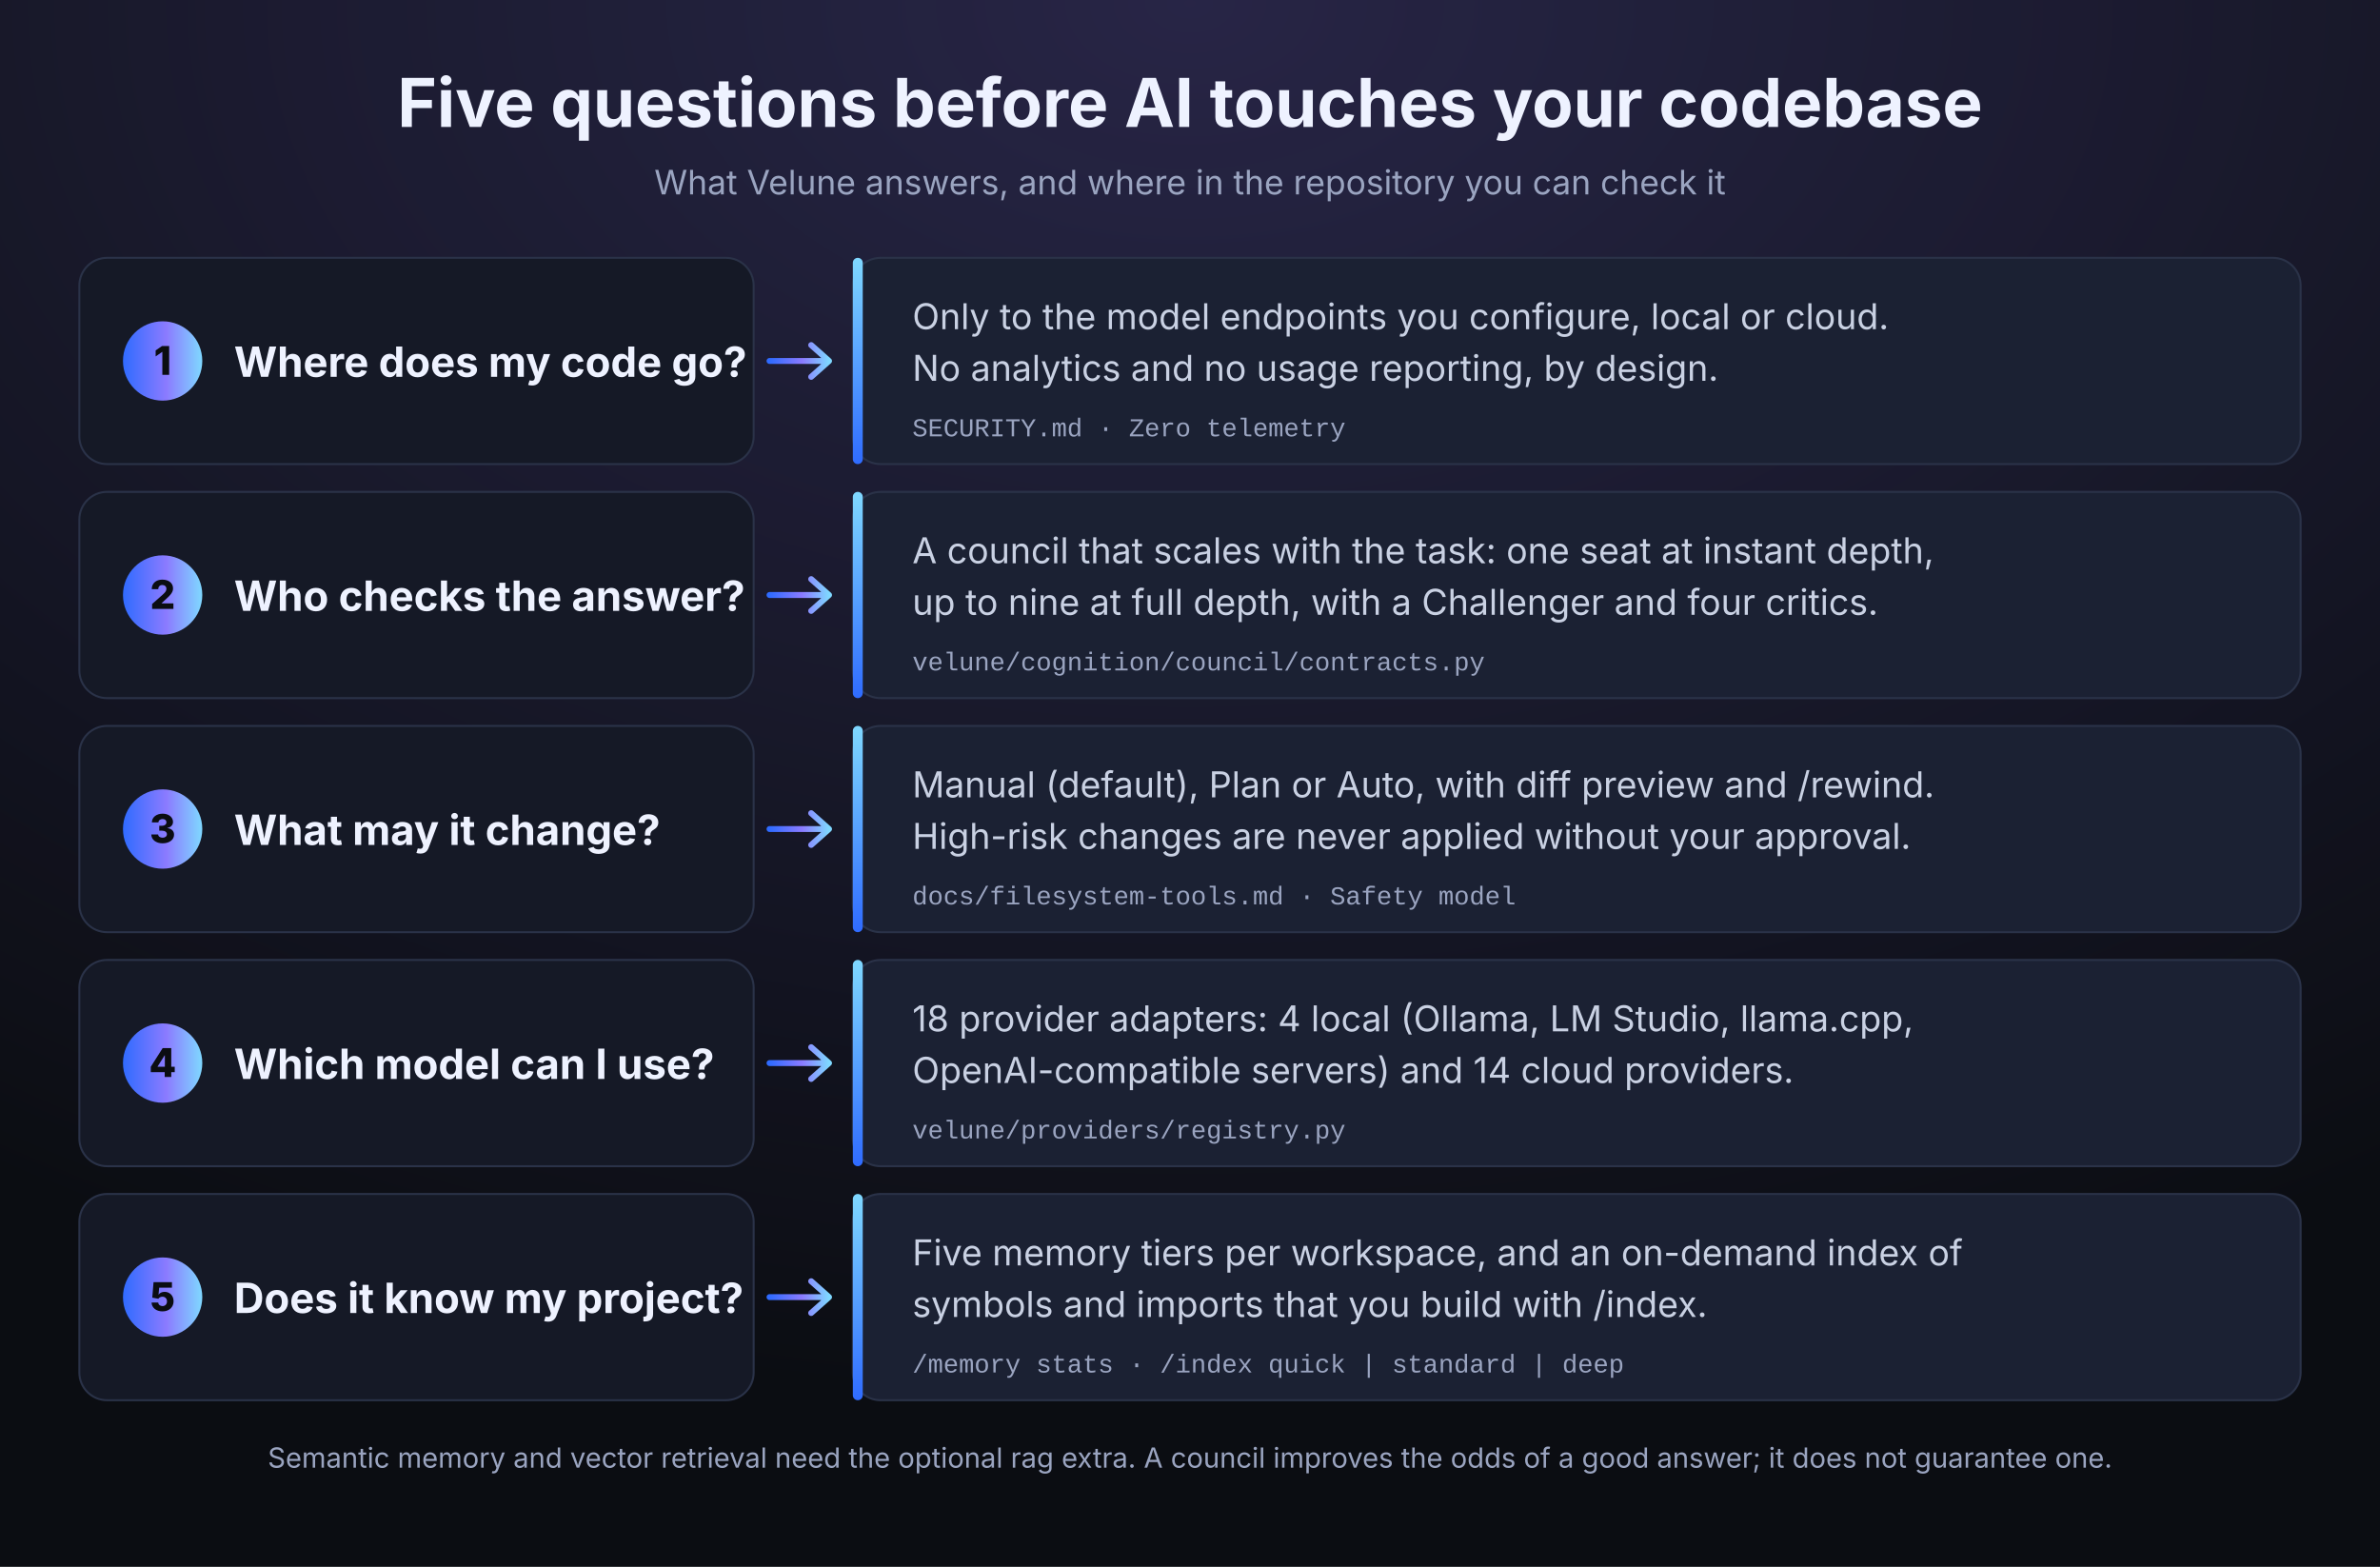
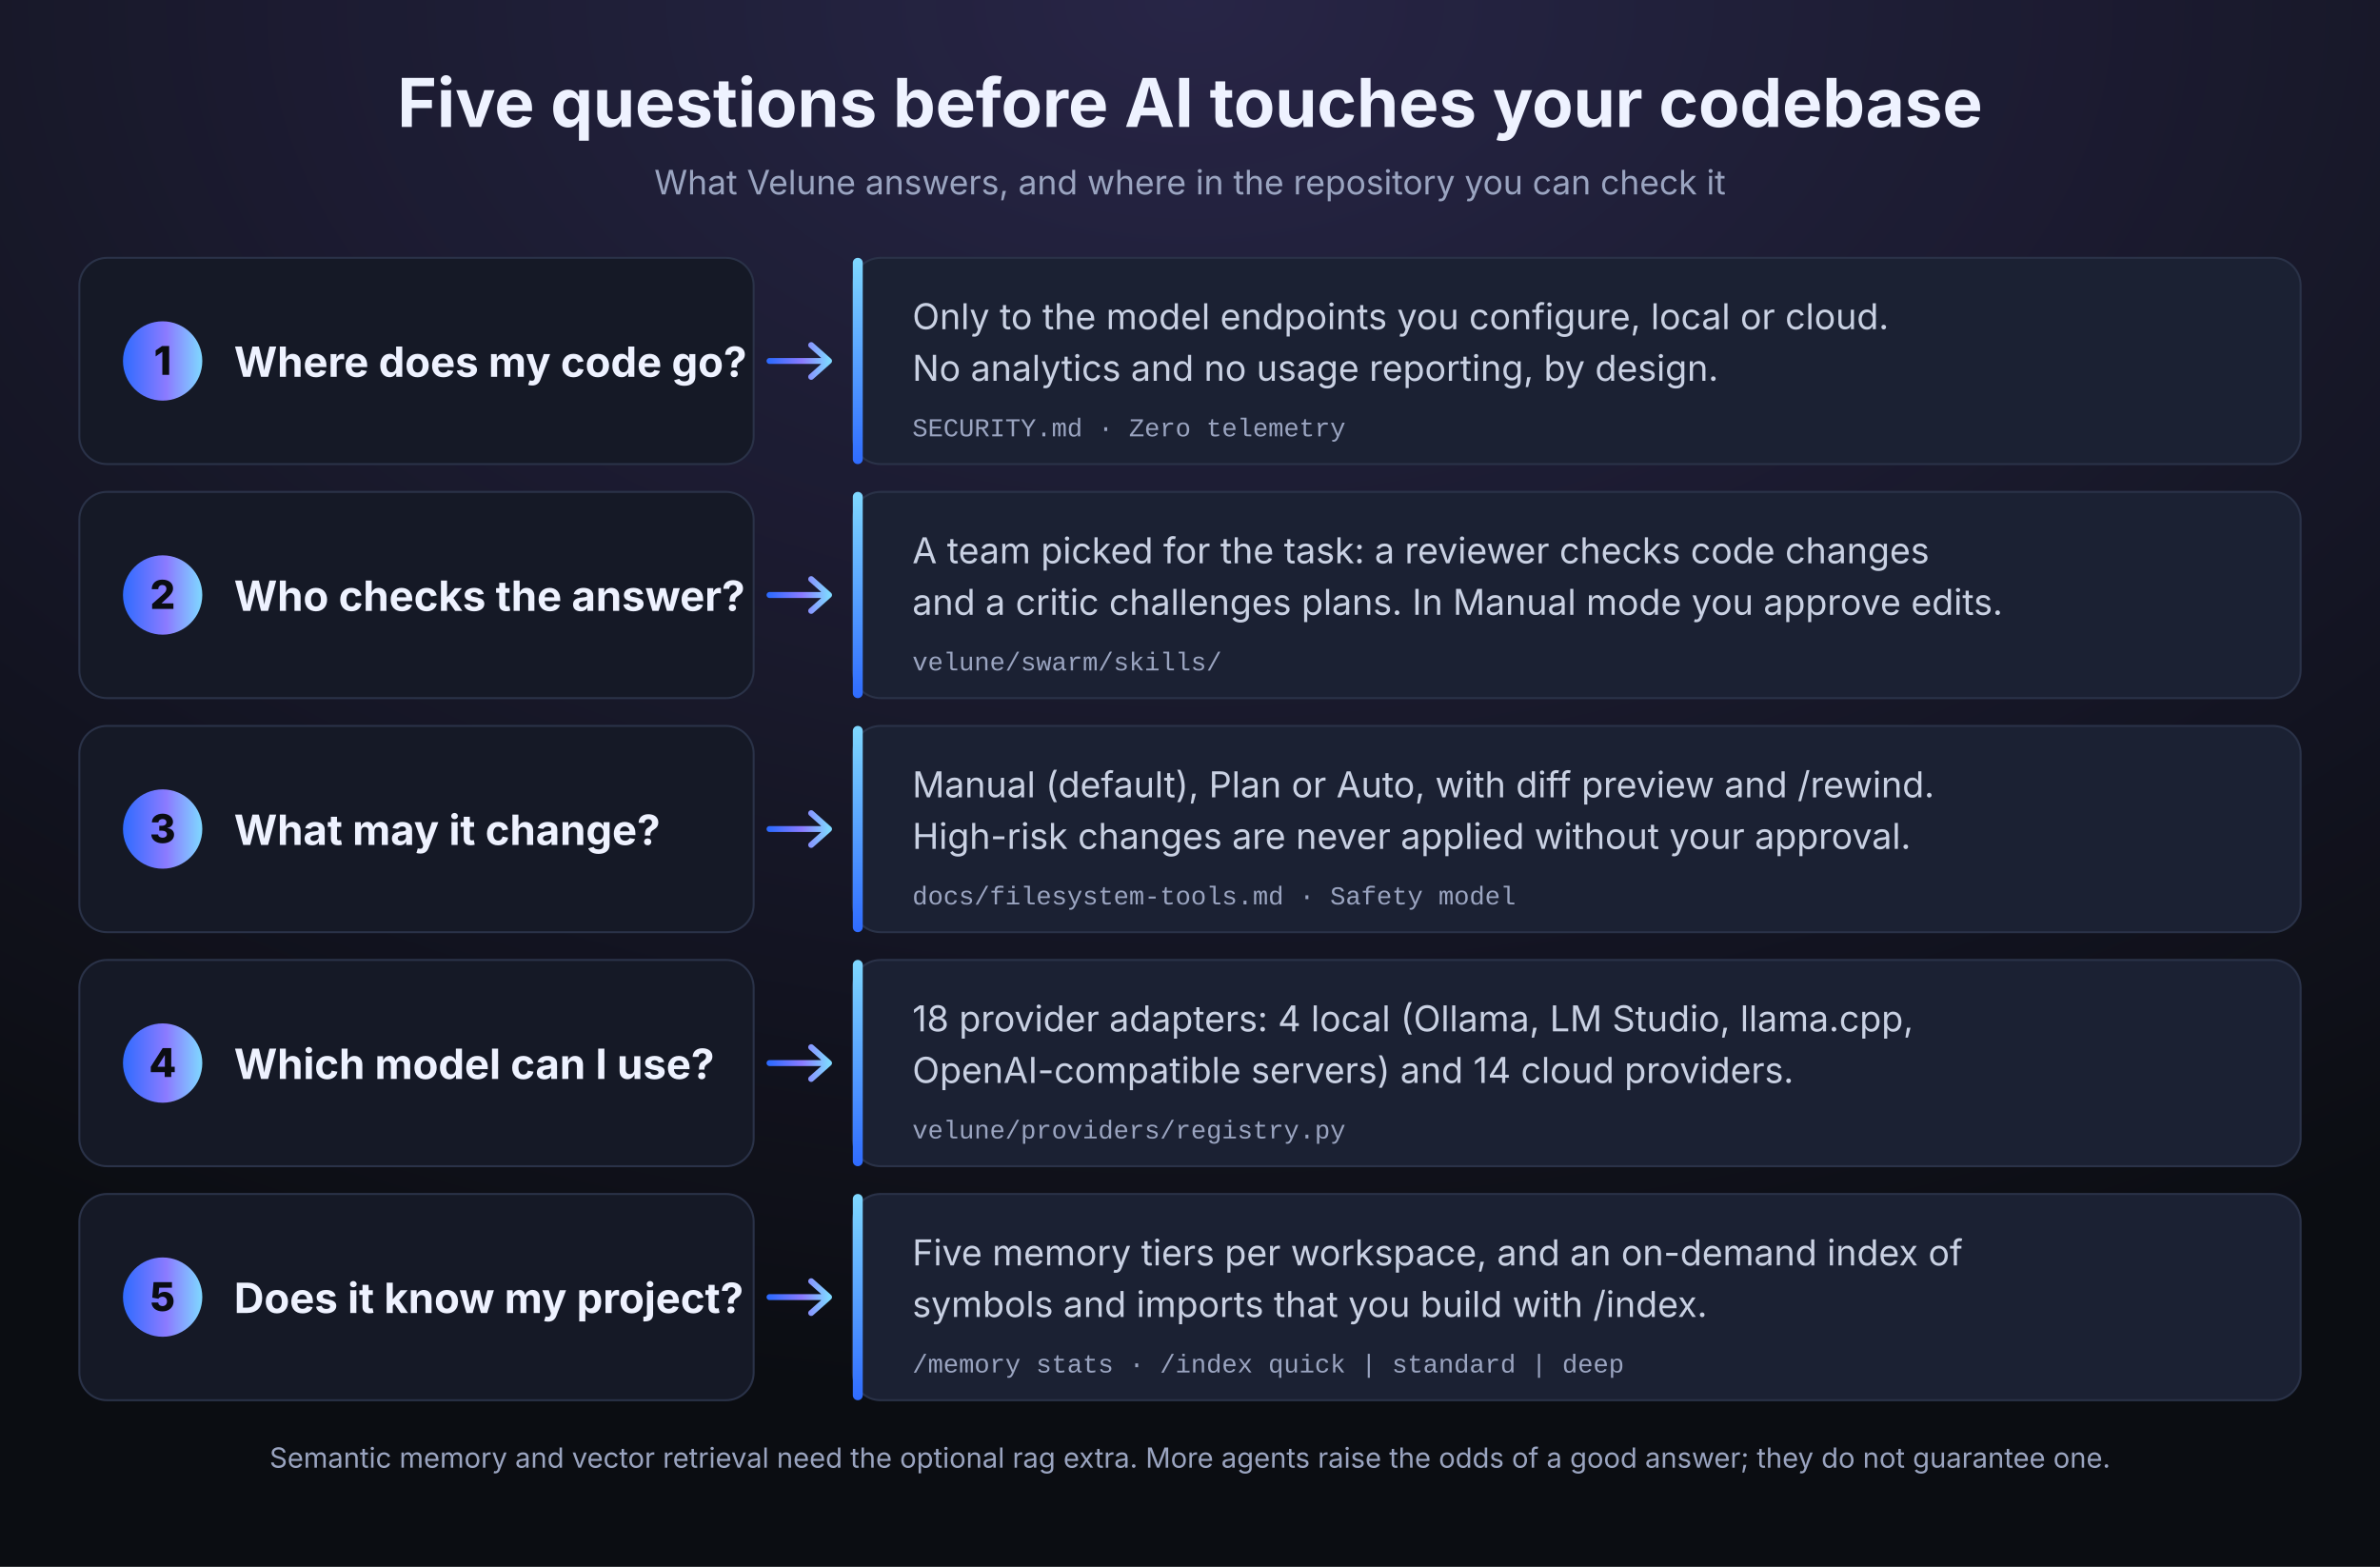
<svg xmlns="http://www.w3.org/2000/svg" viewBox="0 0 1200 790" role="img" aria-labelledby="t d">
  <defs>
    <linearGradient id="g" x1="0" y1="0" x2="1" y2="0">
      <stop offset="0" stop-color="#2f6bff" />
      <stop offset="0.55" stop-color="#8b7bff" />
      <stop offset="1" stop-color="#7fd8ff" />
    </linearGradient>
    <linearGradient id="gv" x1="0" y1="0" x2="0" y2="1">
      <stop offset="0" stop-color="#7fd8ff" />
      <stop offset="1" stop-color="#2f6bff" />
    </linearGradient>
    <radialGradient id="glow" cx="0.5" cy="0" r="0.9">
      <stop offset="0" stop-color="#8b7bff" stop-opacity="0.22" />
      <stop offset="1" stop-color="#8b7bff" stop-opacity="0" />
    </radialGradient>
  </defs>
  <rect width="1200" height="790" fill="#0b0d12" />
  <rect width="1200" height="790" fill="url(#glow)" />
  <text x="600" y="64" font-family="Inter, 'Segoe UI', system-ui, -apple-system, Helvetica, Arial, sans-serif" font-size="34" font-weight="700" fill="#eef2ff" text-anchor="middle">Five questions before AI touches your codebase</text>
  <text x="600" y="98" font-family="Inter, 'Segoe UI', system-ui, -apple-system, Helvetica, Arial, sans-serif" font-size="17" font-weight="400" fill="#9aa4c0" text-anchor="middle">What Velune answers, and where in the repository you can check it</text>
  <rect x="40" y="130" width="340" height="104" rx="14" fill="#151926" stroke="#2a3248" stroke-width="1" />
  <circle cx="82" cy="182" r="20" fill="url(#g)" />
  <text x="82" y="189" font-family="Inter, 'Segoe UI', system-ui, -apple-system, Helvetica, Arial, sans-serif" font-size="20" font-weight="800" fill="#0b0d12" text-anchor="middle">1</text>
  <text x="118" y="190" font-family="Inter, 'Segoe UI', system-ui, -apple-system, Helvetica, Arial, sans-serif" font-size="21" font-weight="700" fill="#eef2ff" text-anchor="start">Where does my code go?</text>
  <path d="M388 182 h30 m-9 -8 l9 8 l-9 8" fill="none" stroke="url(#g)" stroke-width="3" stroke-linecap="round" stroke-linejoin="round" />
  <rect x="430" y="130" width="730" height="104" rx="14" fill="#1b2133" stroke="#2a3248" stroke-width="1" />
  <rect x="430" y="130" width="5" height="104" rx="2.5" fill="url(#gv)" />
  <text x="460" y="166" font-family="Inter, 'Segoe UI', system-ui, -apple-system, Helvetica, Arial, sans-serif" font-size="18" font-weight="400" fill="#c9d1e3" text-anchor="start">Only to the model endpoints you configure, local or cloud.</text>
  <text x="460" y="192" font-family="Inter, 'Segoe UI', system-ui, -apple-system, Helvetica, Arial, sans-serif" font-size="18" font-weight="400" fill="#c9d1e3" text-anchor="start">No analytics and no usage reporting, by design.</text>
  <text x="460" y="220" font-family="ui-monospace, 'SF Mono', Consolas, 'Liberation Mono', monospace" font-size="13" font-weight="400" fill="#9aa4c0" text-anchor="start">SECURITY.md  ·  Zero telemetry</text>
  <rect x="40" y="248" width="340" height="104" rx="14" fill="#151926" stroke="#2a3248" stroke-width="1" />
  <circle cx="82" cy="300" r="20" fill="url(#g)" />
  <text x="82" y="307" font-family="Inter, 'Segoe UI', system-ui, -apple-system, Helvetica, Arial, sans-serif" font-size="20" font-weight="800" fill="#0b0d12" text-anchor="middle">2</text>
  <text x="118" y="308" font-family="Inter, 'Segoe UI', system-ui, -apple-system, Helvetica, Arial, sans-serif" font-size="21" font-weight="700" fill="#eef2ff" text-anchor="start">Who checks the answer?</text>
  <path d="M388 300 h30 m-9 -8 l9 8 l-9 8" fill="none" stroke="url(#g)" stroke-width="3" stroke-linecap="round" stroke-linejoin="round" />
  <rect x="430" y="248" width="730" height="104" rx="14" fill="#1b2133" stroke="#2a3248" stroke-width="1" />
  <rect x="430" y="248" width="5" height="104" rx="2.5" fill="url(#gv)" />
-   <text x="460" y="284" font-family="Inter, 'Segoe UI', system-ui, -apple-system, Helvetica, Arial, sans-serif" font-size="18" font-weight="400" fill="#c9d1e3" text-anchor="start">A council that scales with the task: one seat at instant depth,</text>
-   <text x="460" y="310" font-family="Inter, 'Segoe UI', system-ui, -apple-system, Helvetica, Arial, sans-serif" font-size="18" font-weight="400" fill="#c9d1e3" text-anchor="start">up to nine at full depth, with a Challenger and four critics.</text>
-   <text x="460" y="338" font-family="ui-monospace, 'SF Mono', Consolas, 'Liberation Mono', monospace" font-size="13" font-weight="400" fill="#9aa4c0" text-anchor="start">velune/cognition/council/contracts.py</text>
+   <text x="460" y="284" font-family="Inter, 'Segoe UI', system-ui, -apple-system, Helvetica, Arial, sans-serif" font-size="18" font-weight="400" fill="#c9d1e3" text-anchor="start">A team picked for the task: a reviewer checks code changes</text>
+   <text x="460" y="310" font-family="Inter, 'Segoe UI', system-ui, -apple-system, Helvetica, Arial, sans-serif" font-size="18" font-weight="400" fill="#c9d1e3" text-anchor="start">and a critic challenges plans. In Manual mode you approve edits.</text>
+   <text x="460" y="338" font-family="ui-monospace, 'SF Mono', Consolas, 'Liberation Mono', monospace" font-size="13" font-weight="400" fill="#9aa4c0" text-anchor="start">velune/swarm/skills/</text>
  <rect x="40" y="366" width="340" height="104" rx="14" fill="#151926" stroke="#2a3248" stroke-width="1" />
  <circle cx="82" cy="418" r="20" fill="url(#g)" />
  <text x="82" y="425" font-family="Inter, 'Segoe UI', system-ui, -apple-system, Helvetica, Arial, sans-serif" font-size="20" font-weight="800" fill="#0b0d12" text-anchor="middle">3</text>
  <text x="118" y="426" font-family="Inter, 'Segoe UI', system-ui, -apple-system, Helvetica, Arial, sans-serif" font-size="21" font-weight="700" fill="#eef2ff" text-anchor="start">What may it change?</text>
  <path d="M388 418 h30 m-9 -8 l9 8 l-9 8" fill="none" stroke="url(#g)" stroke-width="3" stroke-linecap="round" stroke-linejoin="round" />
  <rect x="430" y="366" width="730" height="104" rx="14" fill="#1b2133" stroke="#2a3248" stroke-width="1" />
  <rect x="430" y="366" width="5" height="104" rx="2.5" fill="url(#gv)" />
  <text x="460" y="402" font-family="Inter, 'Segoe UI', system-ui, -apple-system, Helvetica, Arial, sans-serif" font-size="18" font-weight="400" fill="#c9d1e3" text-anchor="start">Manual (default), Plan or Auto, with diff preview and /rewind.</text>
  <text x="460" y="428" font-family="Inter, 'Segoe UI', system-ui, -apple-system, Helvetica, Arial, sans-serif" font-size="18" font-weight="400" fill="#c9d1e3" text-anchor="start">High-risk changes are never applied without your approval.</text>
  <text x="460" y="456" font-family="ui-monospace, 'SF Mono', Consolas, 'Liberation Mono', monospace" font-size="13" font-weight="400" fill="#9aa4c0" text-anchor="start">docs/filesystem-tools.md  ·  Safety model</text>
  <rect x="40" y="484" width="340" height="104" rx="14" fill="#151926" stroke="#2a3248" stroke-width="1" />
  <circle cx="82" cy="536" r="20" fill="url(#g)" />
  <text x="82" y="543" font-family="Inter, 'Segoe UI', system-ui, -apple-system, Helvetica, Arial, sans-serif" font-size="20" font-weight="800" fill="#0b0d12" text-anchor="middle">4</text>
  <text x="118" y="544" font-family="Inter, 'Segoe UI', system-ui, -apple-system, Helvetica, Arial, sans-serif" font-size="21" font-weight="700" fill="#eef2ff" text-anchor="start">Which model can I use?</text>
  <path d="M388 536 h30 m-9 -8 l9 8 l-9 8" fill="none" stroke="url(#g)" stroke-width="3" stroke-linecap="round" stroke-linejoin="round" />
  <rect x="430" y="484" width="730" height="104" rx="14" fill="#1b2133" stroke="#2a3248" stroke-width="1" />
  <rect x="430" y="484" width="5" height="104" rx="2.5" fill="url(#gv)" />
  <text x="460" y="520" font-family="Inter, 'Segoe UI', system-ui, -apple-system, Helvetica, Arial, sans-serif" font-size="18" font-weight="400" fill="#c9d1e3" text-anchor="start">18 provider adapters: 4 local (Ollama, LM Studio, llama.cpp,</text>
  <text x="460" y="546" font-family="Inter, 'Segoe UI', system-ui, -apple-system, Helvetica, Arial, sans-serif" font-size="18" font-weight="400" fill="#c9d1e3" text-anchor="start">OpenAI-compatible servers) and 14 cloud providers.</text>
  <text x="460" y="574" font-family="ui-monospace, 'SF Mono', Consolas, 'Liberation Mono', monospace" font-size="13" font-weight="400" fill="#9aa4c0" text-anchor="start">velune/providers/registry.py</text>
  <rect x="40" y="602" width="340" height="104" rx="14" fill="#151926" stroke="#2a3248" stroke-width="1" />
  <circle cx="82" cy="654" r="20" fill="url(#g)" />
  <text x="82" y="661" font-family="Inter, 'Segoe UI', system-ui, -apple-system, Helvetica, Arial, sans-serif" font-size="20" font-weight="800" fill="#0b0d12" text-anchor="middle">5</text>
  <text x="118" y="662" font-family="Inter, 'Segoe UI', system-ui, -apple-system, Helvetica, Arial, sans-serif" font-size="21" font-weight="700" fill="#eef2ff" text-anchor="start">Does it know my project?</text>
  <path d="M388 654 h30 m-9 -8 l9 8 l-9 8" fill="none" stroke="url(#g)" stroke-width="3" stroke-linecap="round" stroke-linejoin="round" />
  <rect x="430" y="602" width="730" height="104" rx="14" fill="#1b2133" stroke="#2a3248" stroke-width="1" />
  <rect x="430" y="602" width="5" height="104" rx="2.5" fill="url(#gv)" />
  <text x="460" y="638" font-family="Inter, 'Segoe UI', system-ui, -apple-system, Helvetica, Arial, sans-serif" font-size="18" font-weight="400" fill="#c9d1e3" text-anchor="start">Five memory tiers per workspace, and an on-demand index of</text>
  <text x="460" y="664" font-family="Inter, 'Segoe UI', system-ui, -apple-system, Helvetica, Arial, sans-serif" font-size="18" font-weight="400" fill="#c9d1e3" text-anchor="start">symbols and imports that you build with /index.</text>
  <text x="460" y="692" font-family="ui-monospace, 'SF Mono', Consolas, 'Liberation Mono', monospace" font-size="13" font-weight="400" fill="#9aa4c0" text-anchor="start">/memory stats  ·  /index quick | standard | deep</text>
-   <text x="600" y="740" font-family="Inter, 'Segoe UI', system-ui, -apple-system, Helvetica, Arial, sans-serif" font-size="14" font-weight="400" fill="#9aa4c0" text-anchor="middle">Semantic memory and vector retrieval need the optional rag extra. A council improves the odds of a good answer; it does not guarantee one.</text>
+   <text x="600" y="740" font-family="Inter, 'Segoe UI', system-ui, -apple-system, Helvetica, Arial, sans-serif" font-size="14" font-weight="400" fill="#9aa4c0" text-anchor="middle">Semantic memory and vector retrieval need the optional rag extra. More agents raise the odds of a good answer; they do not guarantee one.</text>
</svg>
